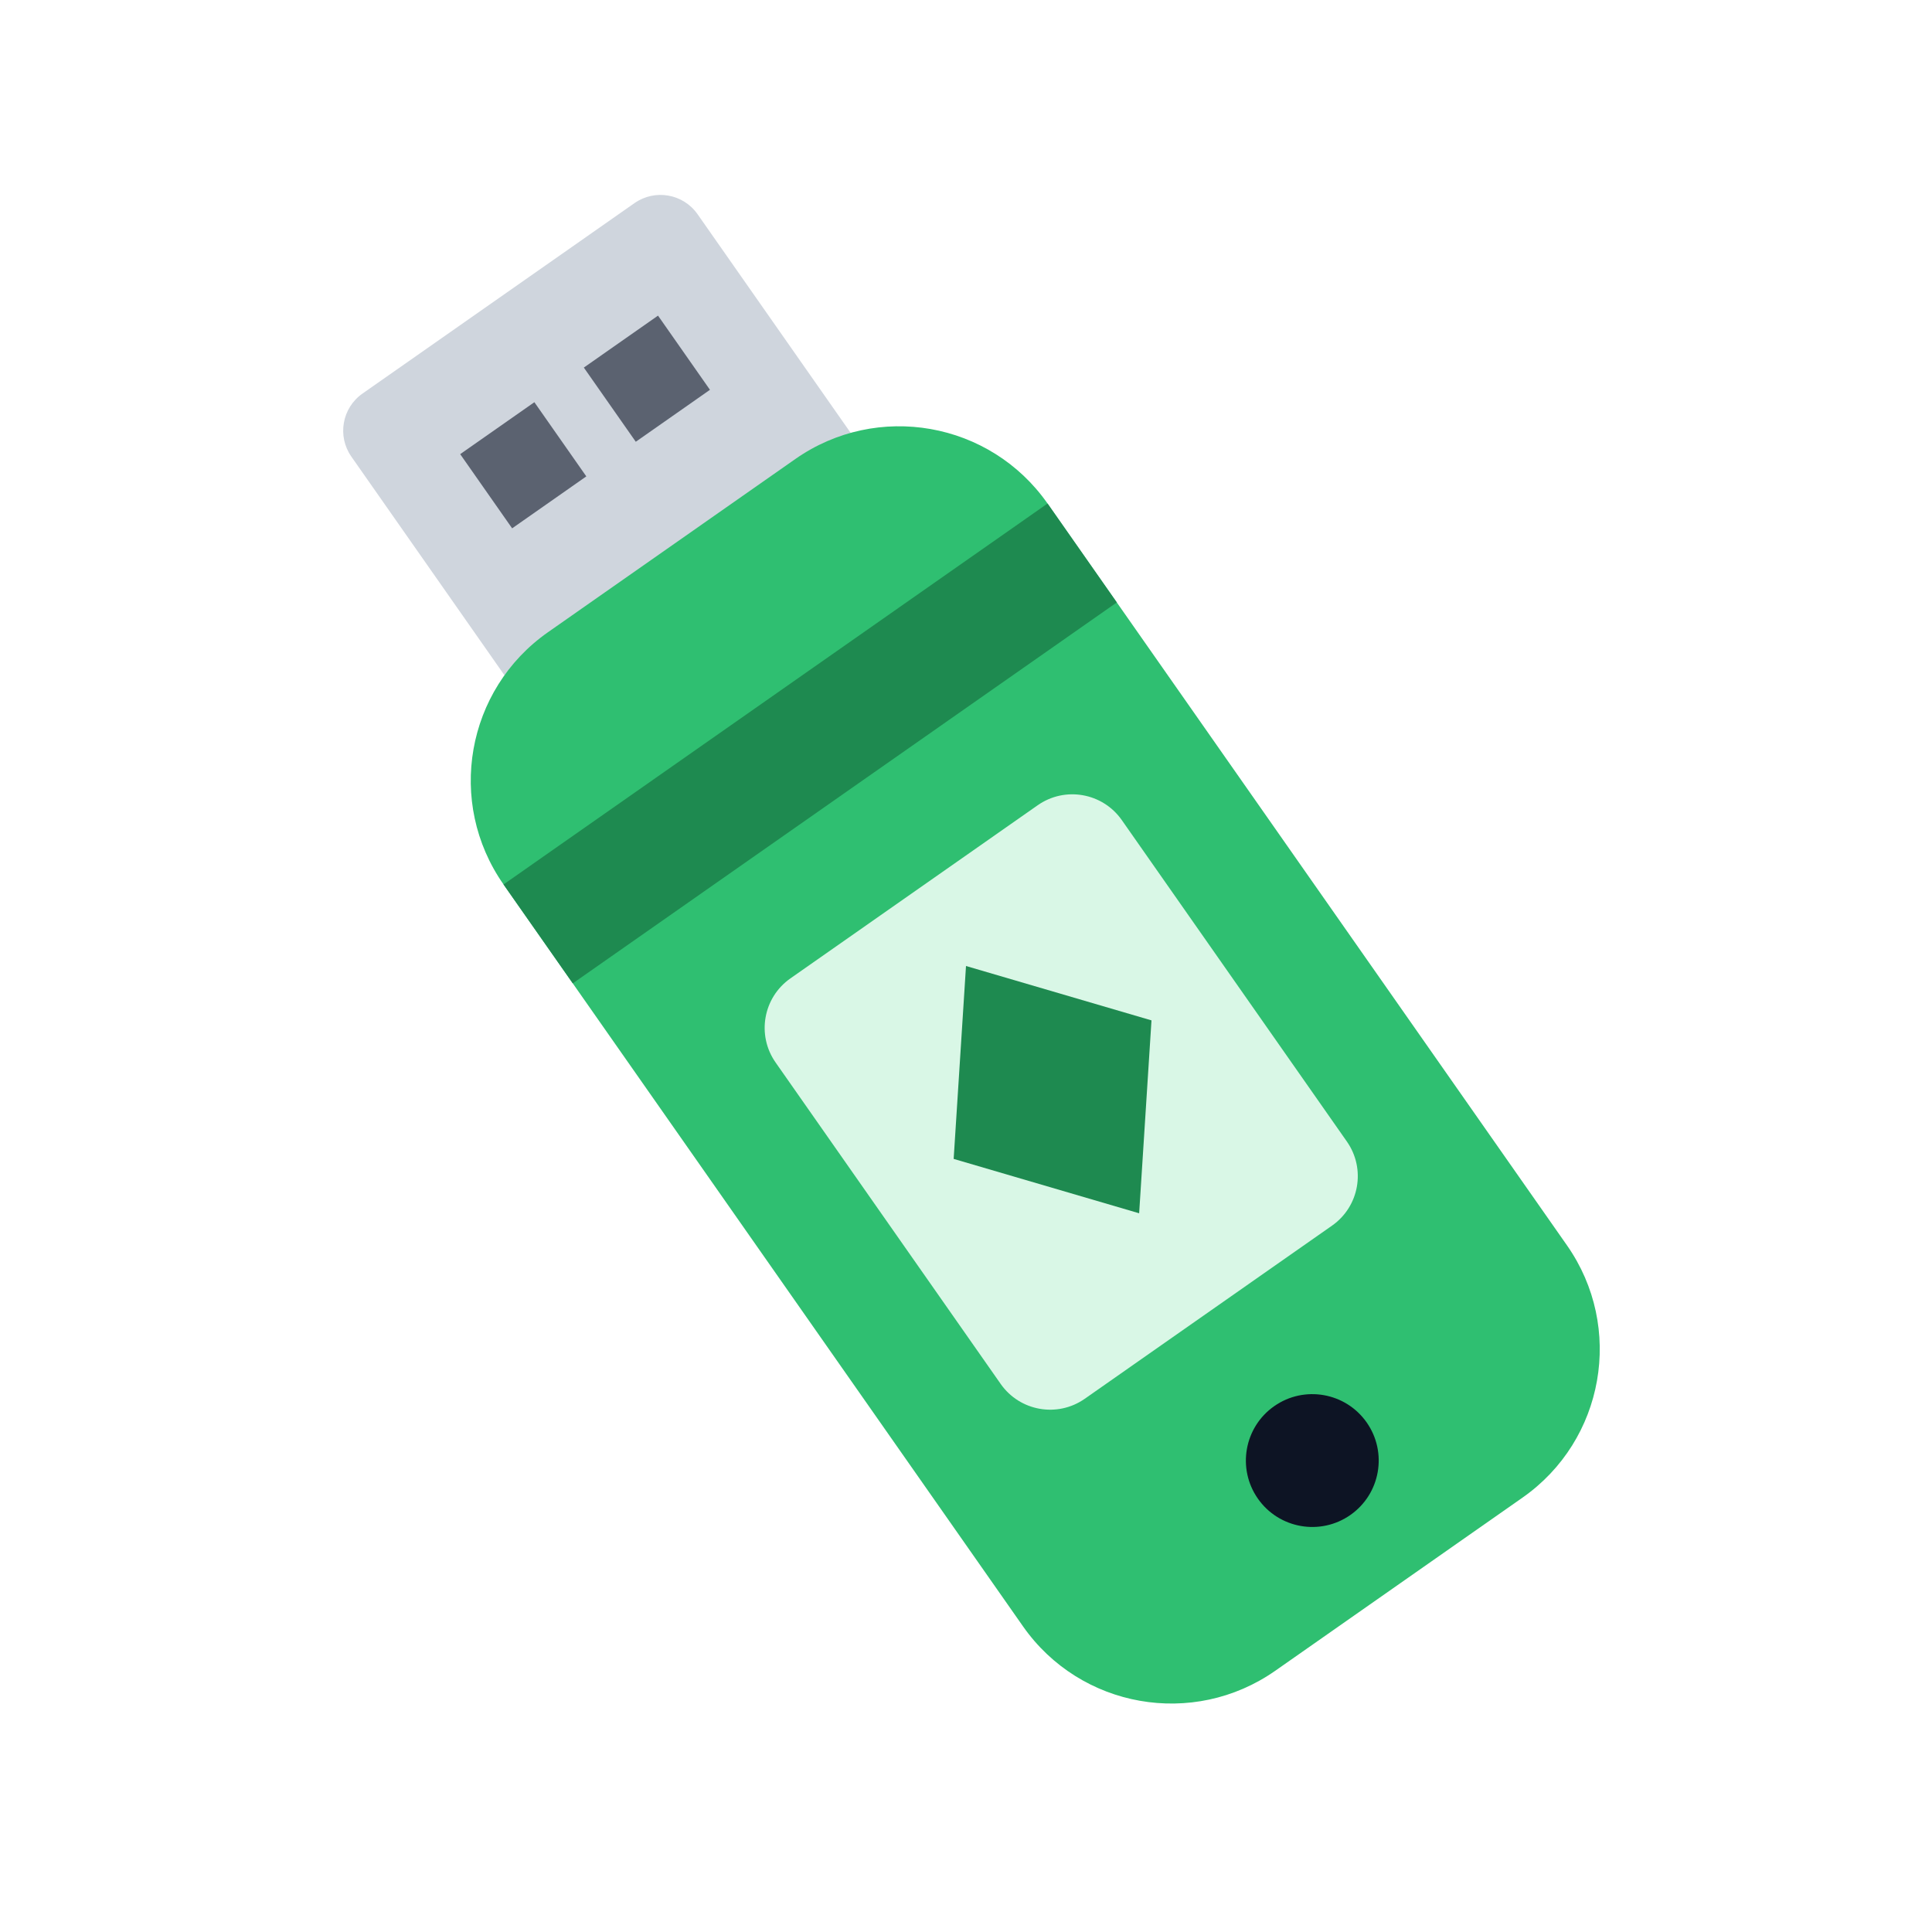
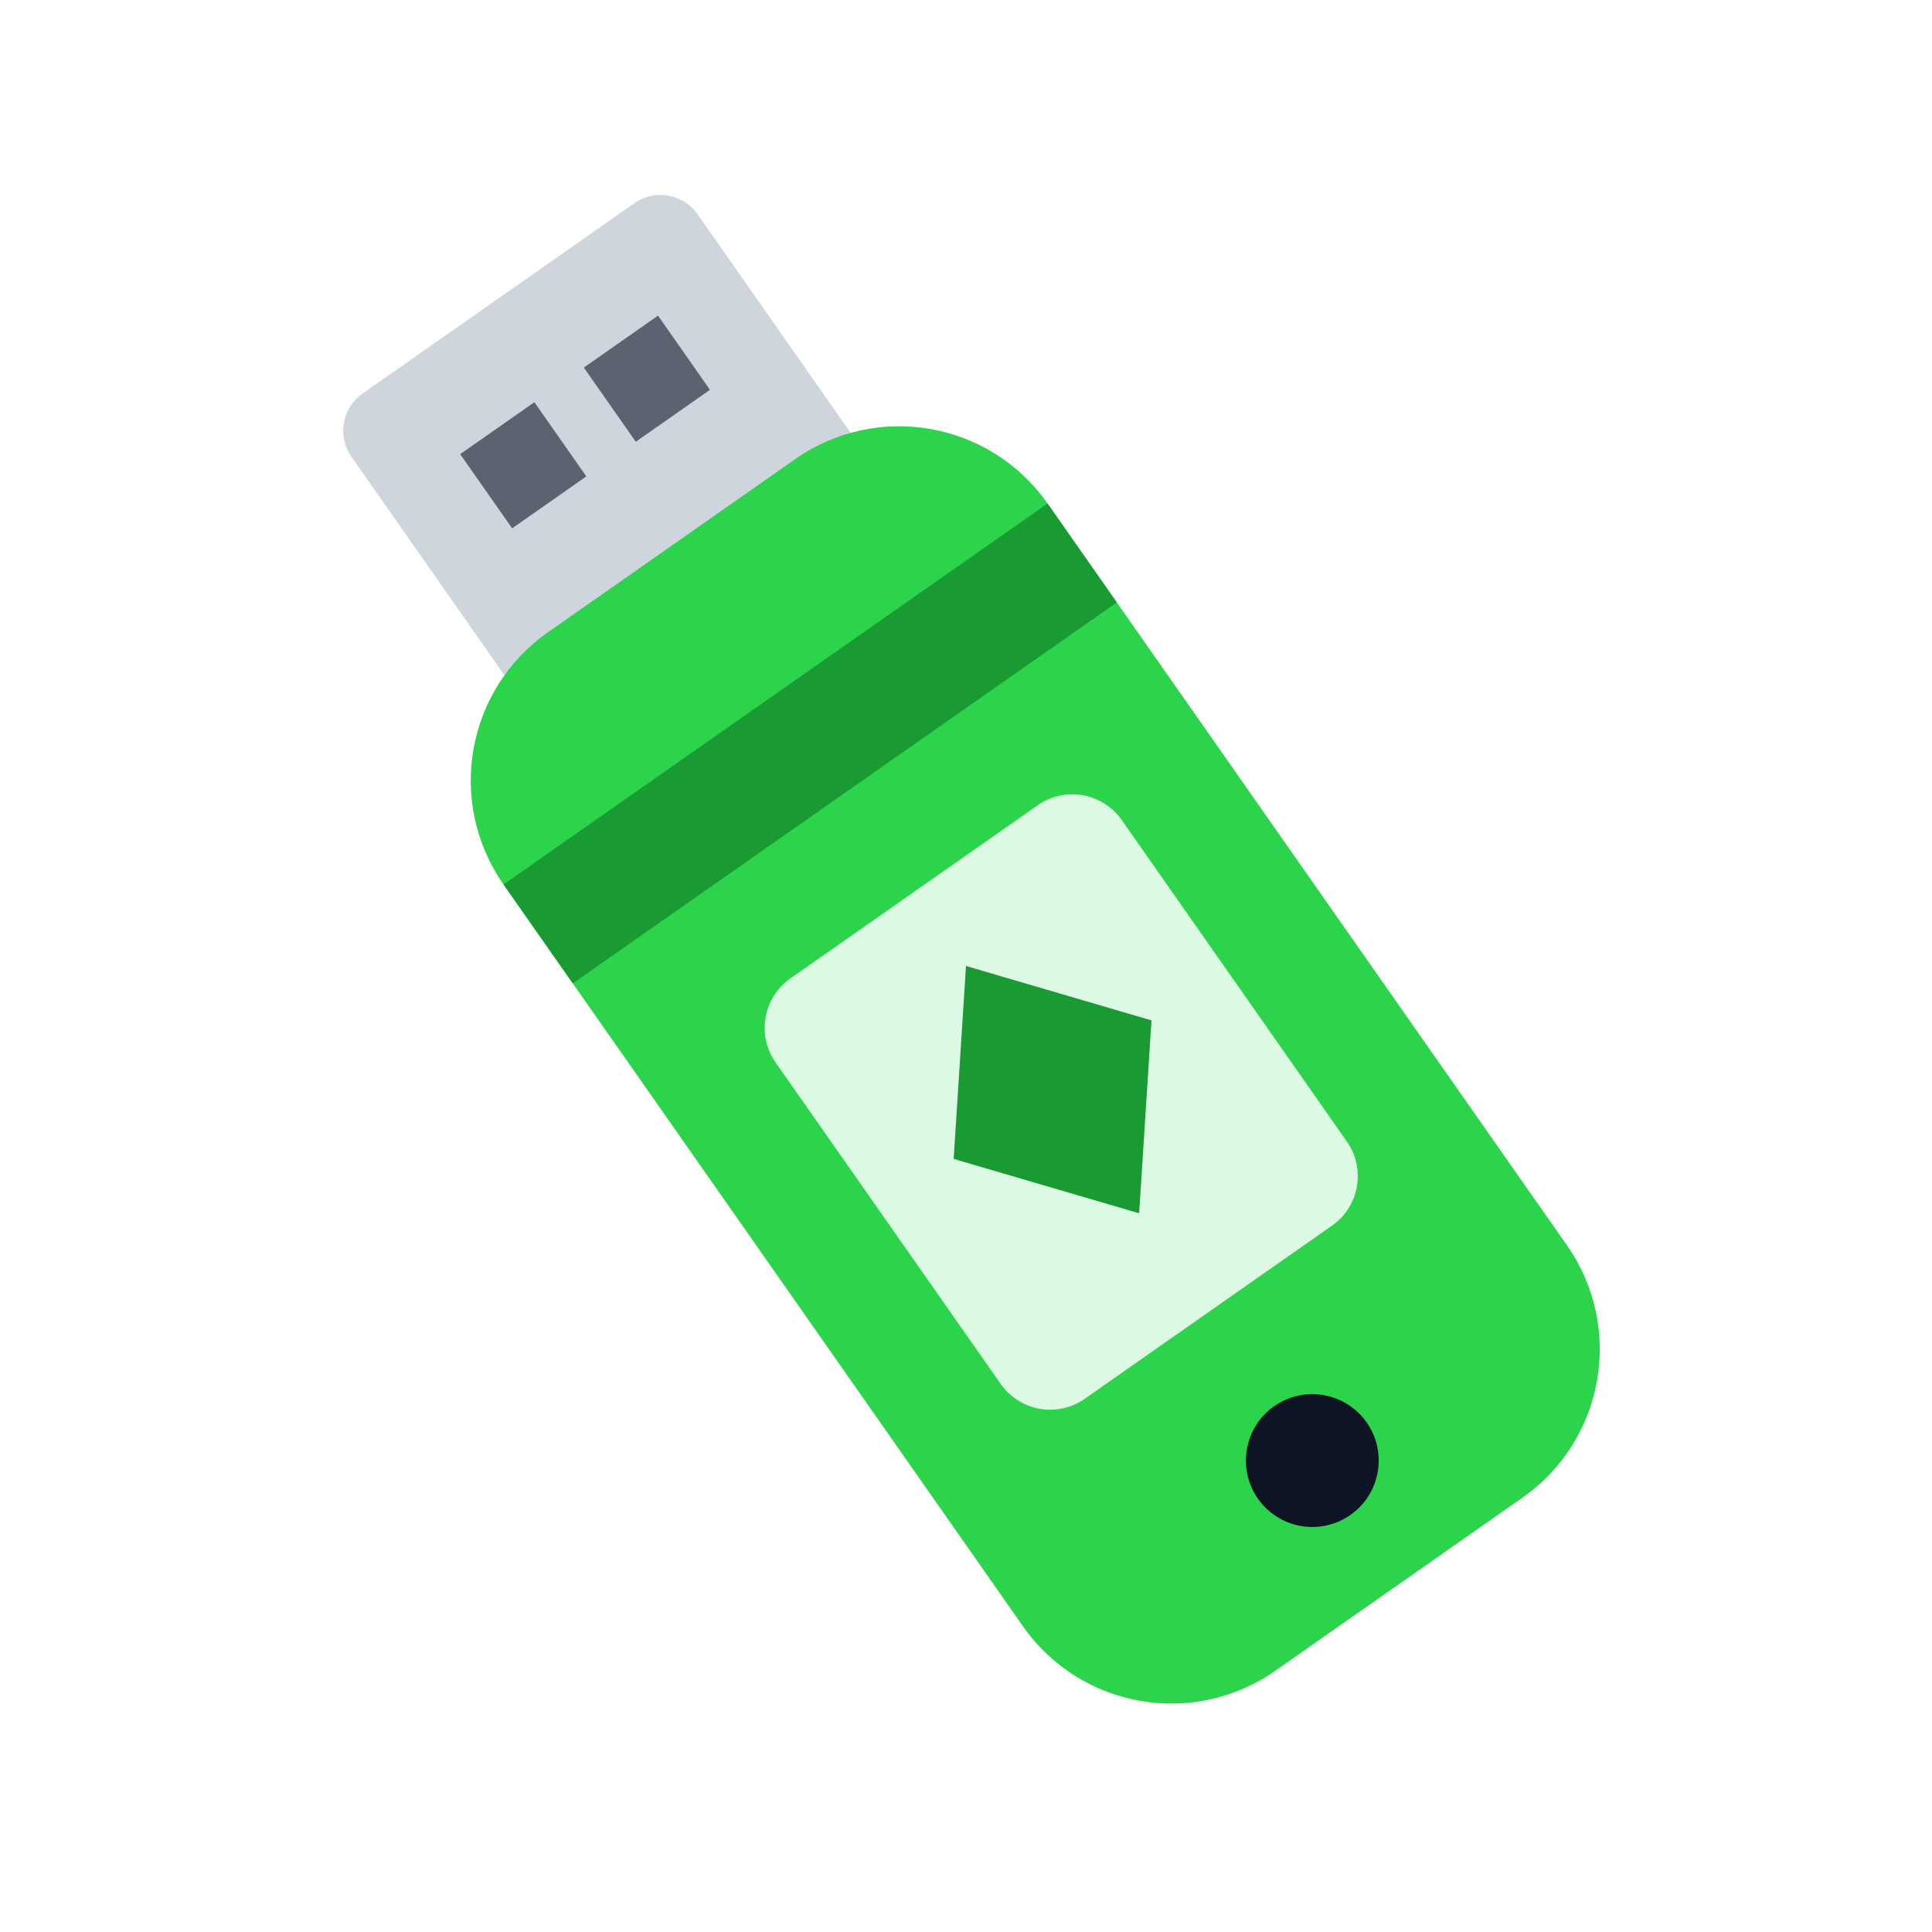
<svg xmlns="http://www.w3.org/2000/svg" viewBox="0 0 64 64" width="64" height="64">
  <g transform="rotate(-35 32 32)">
    <rect x="25" y="5" width="14" height="12" rx="1.5" fill="#cfd5dd" />
    <rect x="28" y="8.5" width="3" height="3" fill="#5b6270" />
    <rect x="33" y="8.5" width="3" height="3" fill="#5b6270" />
-     <rect x="21" y="15" width="22" height="42" rx="6" fill="#2fbf71" />
-     <rect x="21" y="21" width="22" height="4" fill="#1e8a50" />
-     <rect x="25" y="29" width="14" height="17" rx="2" fill="#d9f7e6" />
-     <path d="M32 32 l4 5 l-4 5 l-4 -5 z" fill="#1e8a50" />
+     <rect x="21" y="15" width="22" height="42" rx="6" fill="#2bd44a" />
+     <rect x="21" y="21" width="22" height="4" fill="#1a9a33" />
+     <rect x="25" y="29" width="14" height="17" rx="2" fill="#dcfae3" />
+     <path d="M32 32 l4 5 l-4 5 l-4 -5 z" fill="#1a9a33" />
    <circle cx="32" cy="52" r="2.2" fill="#0d1424" />
  </g>
</svg>
